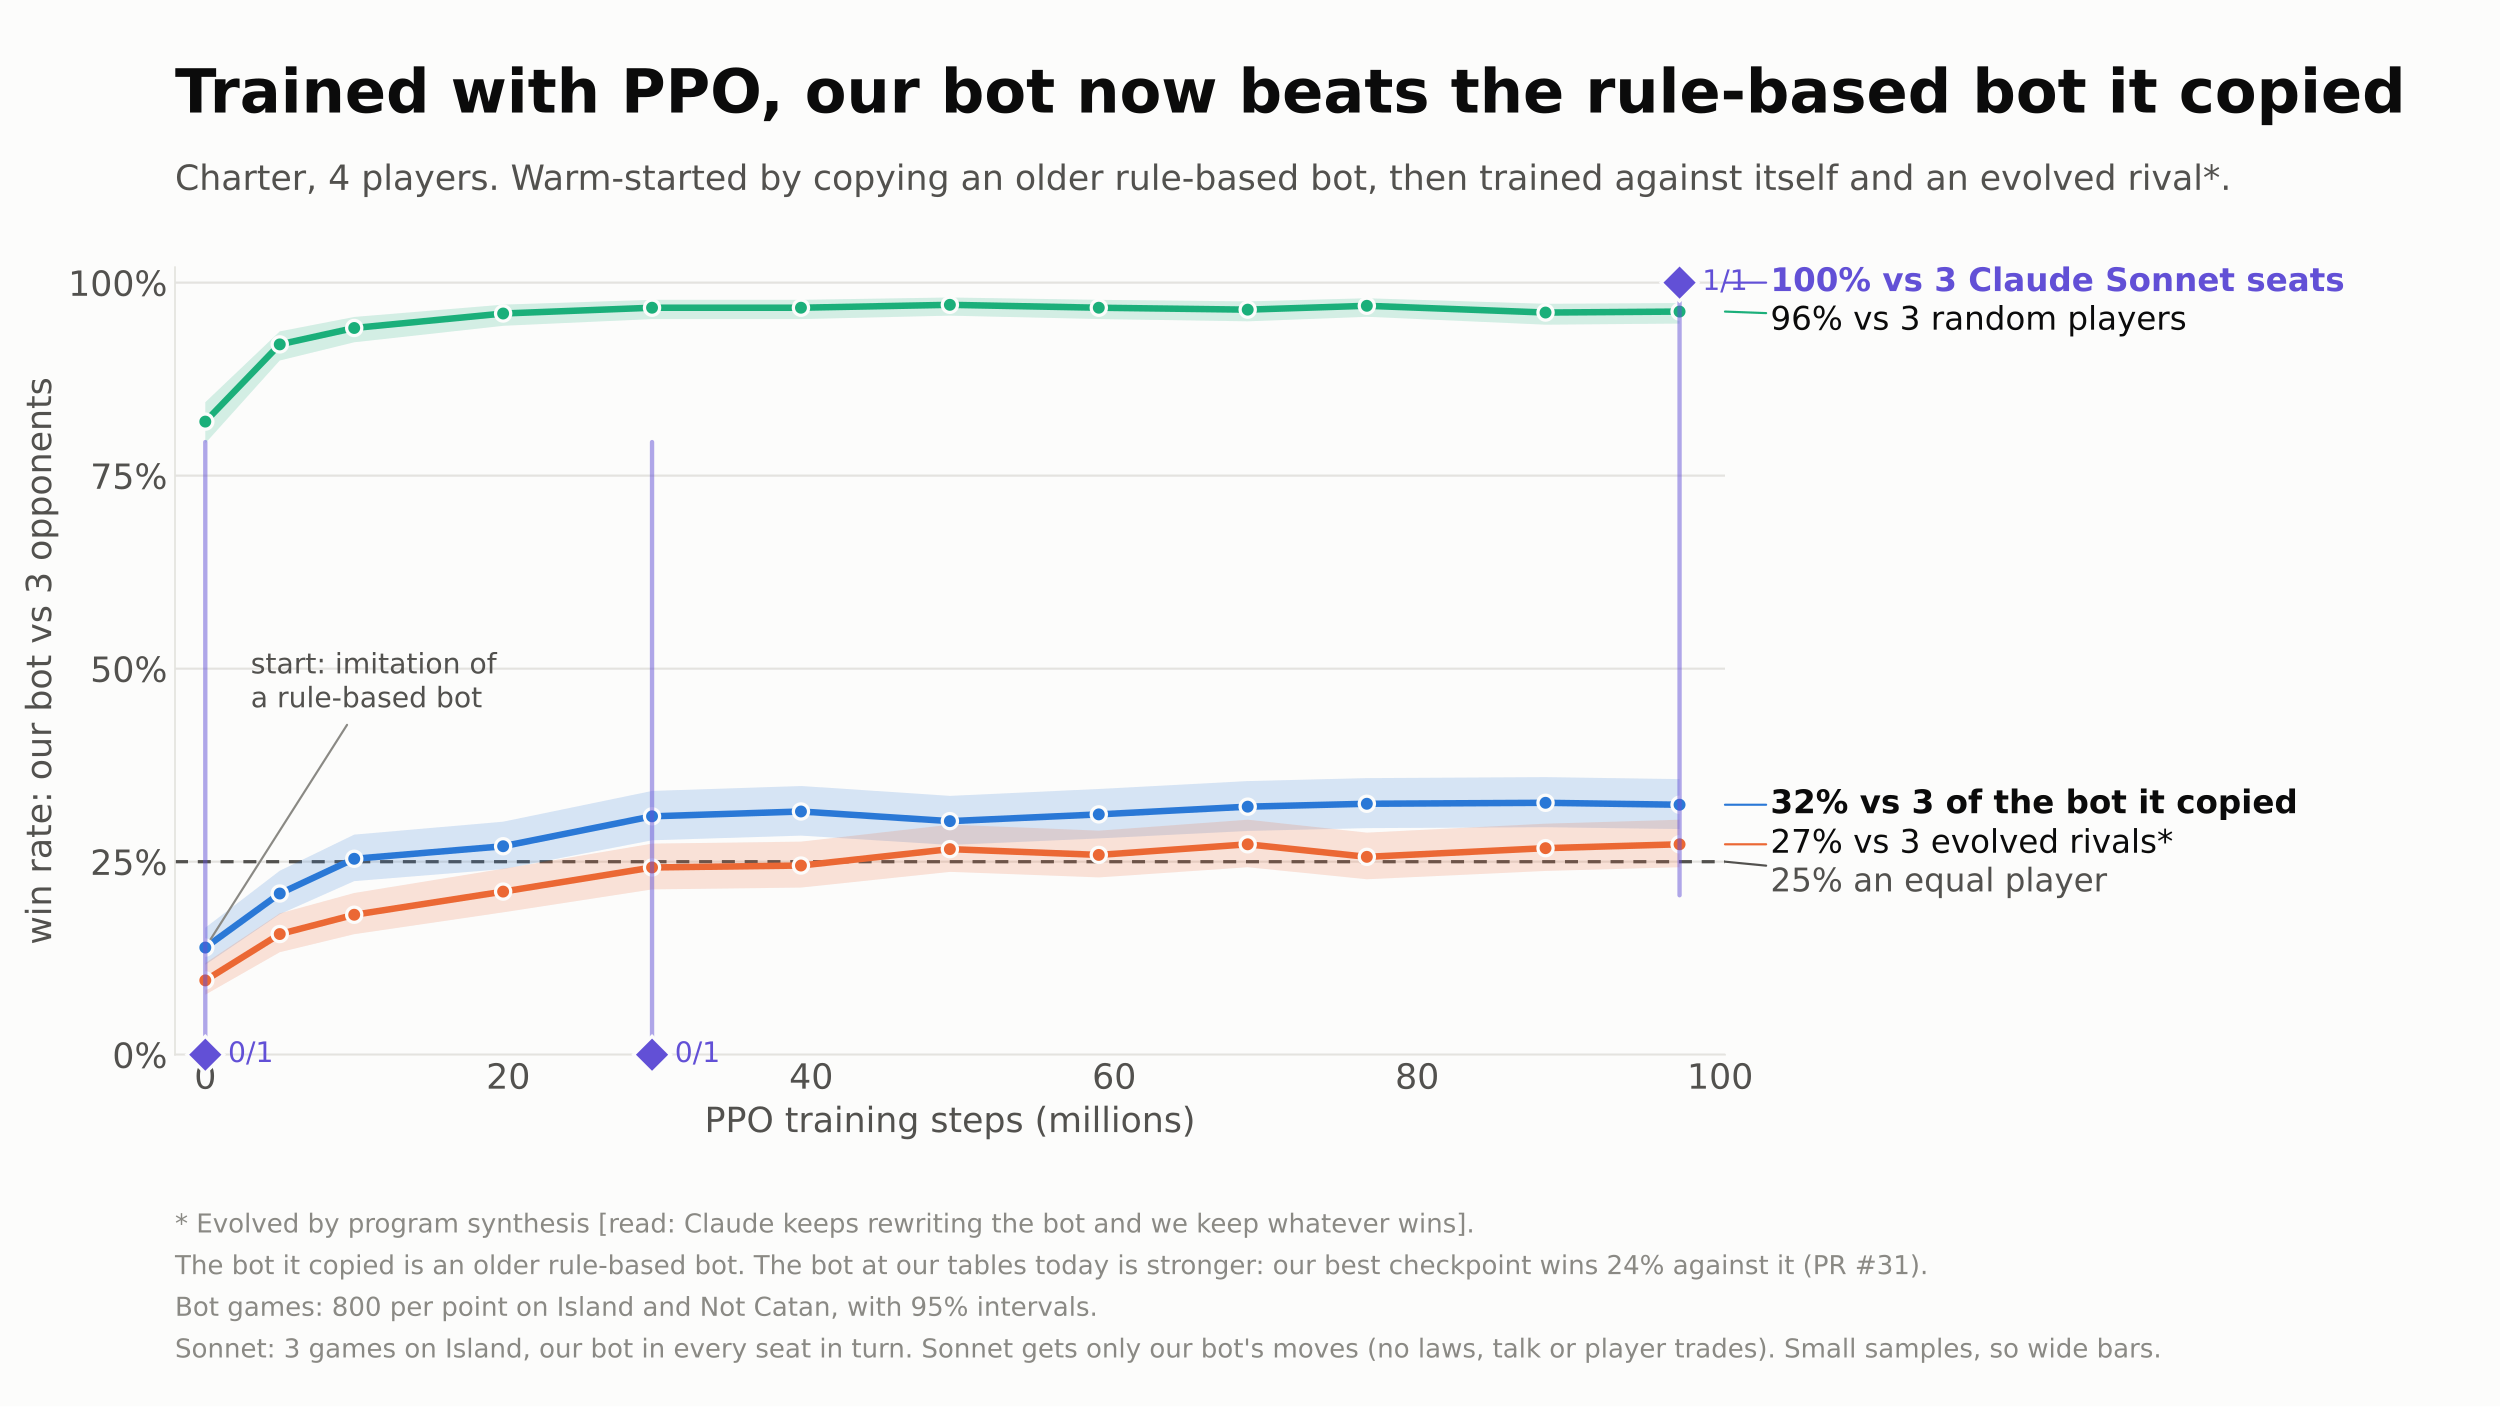
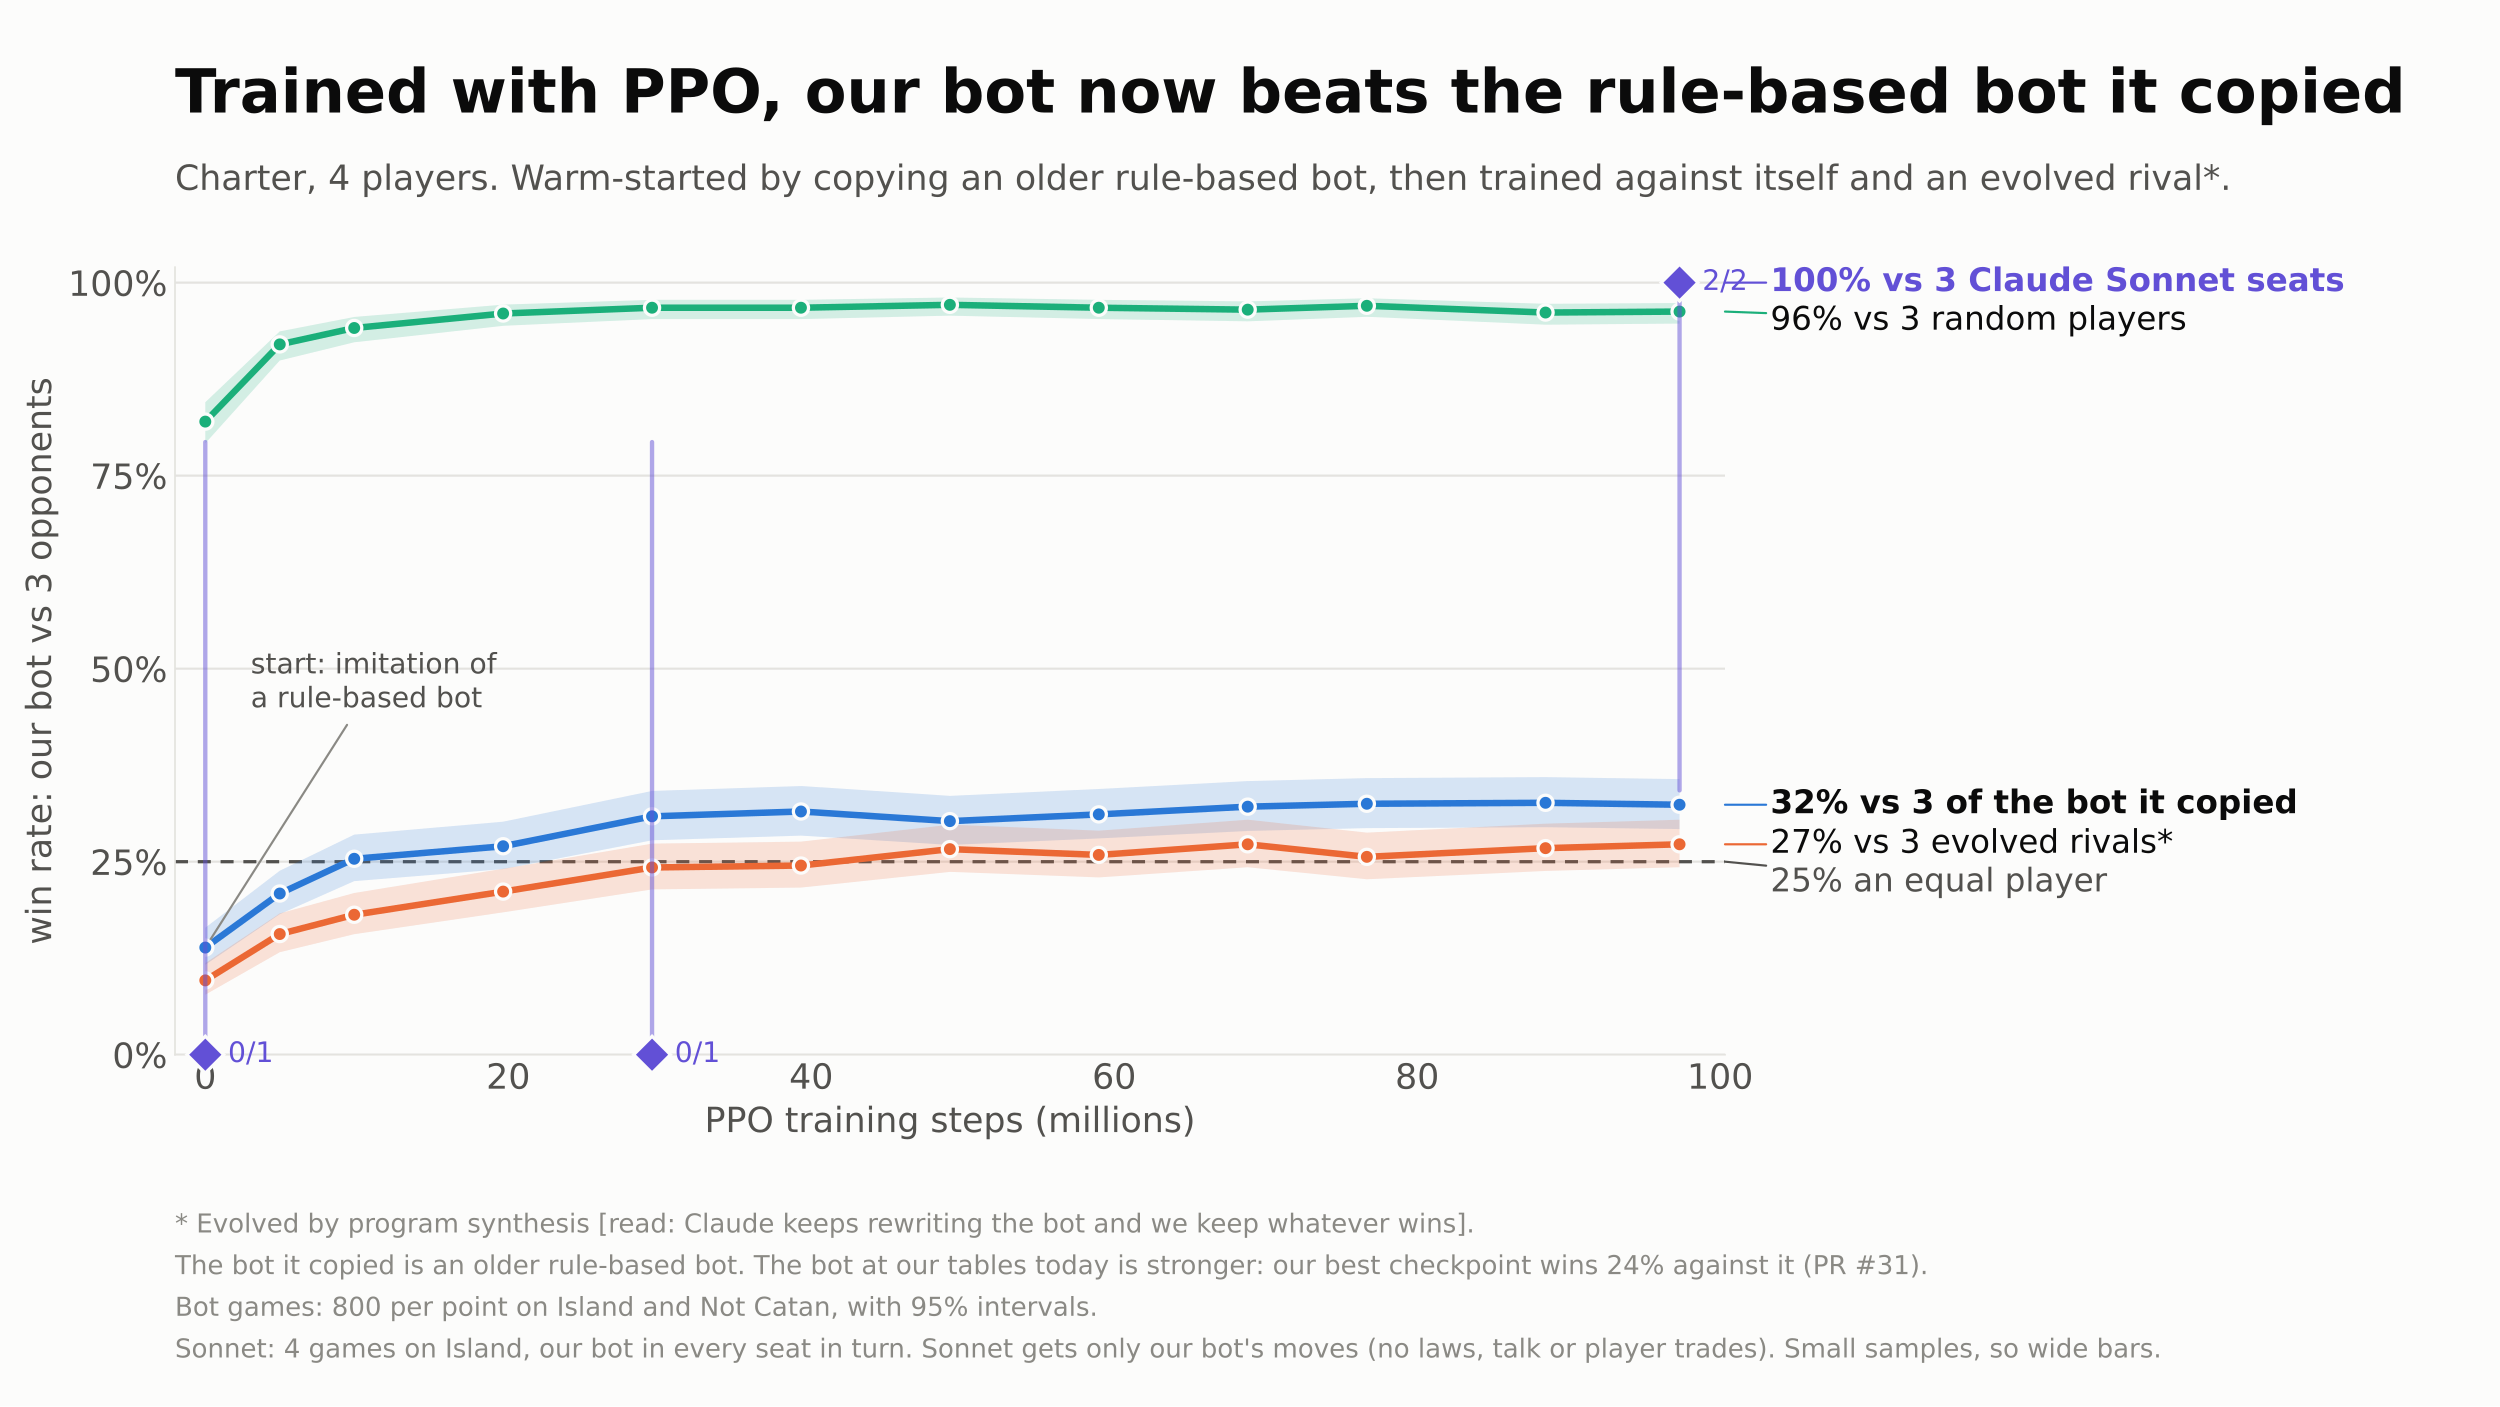
<svg xmlns="http://www.w3.org/2000/svg" xmlns:xlink="http://www.w3.org/1999/xlink" width="1152pt" height="648pt" viewBox="0 0 1152 648" version="1.1">
  <defs>
    <style type="text/css">*{stroke-linejoin: round; stroke-linecap: butt}</style>
  </defs>
  <g id="figure_1">
    <g id="patch_1">
      <path d="M 0 648  L 1152 648  L 1152 0  L 0 0  z " style="fill: #fcfcfb" />
    </g>
    <g id="axes_1">
      <g id="patch_2">
        <path d="M 80.64 486  L 794.88 486  L 794.88 123.12  L 80.64 123.12  z " style="fill: #fcfcfb" />
      </g>
      <g id="matplotlib.axis_1">
        <g id="xtick_1">
          <g id="line2d_1" />
          <g id="text_1">
            <text style="font-size: 16px; font-family: 'DejaVu Sans'; text-anchor: middle; fill: #52514e" x="94.601" y="501.656" transform="rotate(-0 94.60078 501.6562)">0</text>
          </g>
        </g>
        <g id="xtick_2">
          <g id="line2d_2" />
          <g id="text_2">
            <text style="font-size: 16px; font-family: 'DejaVu Sans'; text-anchor: middle; fill: #52514e" x="234.209" y="501.656" transform="rotate(-0 234.2085 501.6562)">20</text>
          </g>
        </g>
        <g id="xtick_3">
          <g id="line2d_3" />
          <g id="text_3">
            <text style="font-size: 16px; font-family: 'DejaVu Sans'; text-anchor: middle; fill: #52514e" x="373.816" y="501.656" transform="rotate(-0 373.8163 501.6562)">40</text>
          </g>
        </g>
        <g id="xtick_4">
          <g id="line2d_4" />
          <g id="text_4">
            <text style="font-size: 16px; font-family: 'DejaVu Sans'; text-anchor: middle; fill: #52514e" x="513.424" y="501.656" transform="rotate(-0 513.4241 501.6562)">60</text>
          </g>
        </g>
        <g id="xtick_5">
          <g id="line2d_5" />
          <g id="text_5">
            <text style="font-size: 16px; font-family: 'DejaVu Sans'; text-anchor: middle; fill: #52514e" x="653.032" y="501.656" transform="rotate(-0 653.0318 501.6562)">80</text>
          </g>
        </g>
        <g id="xtick_6">
          <g id="line2d_6" />
          <g id="text_6">
            <text style="font-size: 16px; font-family: 'DejaVu Sans'; text-anchor: middle; fill: #52514e" x="792.64" y="501.656" transform="rotate(-0 792.6396 501.6562)">100</text>
          </g>
        </g>
        <g id="text_7">
          <text style="font-size: 16px; font-family: 'DejaVu Sans'; text-anchor: middle; fill: #52514e" x="437.76" y="521.658" transform="rotate(-0 437.76 521.6575)">PPO training steps (millions)</text>
        </g>
      </g>
      <g id="matplotlib.axis_2">
        <g id="ytick_1">
          <g id="line2d_7">
-             <path d="M 80.64 486  L 794.88 486  " clip-path="url(#p54dcd95746)" style="fill: none; stroke: #e4e3df; stroke-linecap: square" />
+             <path d="M 80.64 486  L 794.88 486  " clip-path="url(#p012e08ba70)" style="fill: none; stroke: #e4e3df; stroke-linecap: square" />
          </g>
          <g id="line2d_8" />
          <g id="text_8">
            <text style="font-size: 16px; font-family: 'DejaVu Sans'; text-anchor: end; fill: #52514e" x="77.14" y="492.078" transform="rotate(-0 77.14 492.0781)">0%</text>
          </g>
        </g>
        <g id="ytick_2">
          <g id="line2d_9">
-             <path d="M 80.64 397.059  L 794.88 397.059  " clip-path="url(#p54dcd95746)" style="fill: none; stroke: #e4e3df; stroke-linecap: square" />
+             <path d="M 80.64 397.059  L 794.88 397.059  " clip-path="url(#p012e08ba70)" style="fill: none; stroke: #e4e3df; stroke-linecap: square" />
          </g>
          <g id="line2d_10" />
          <g id="text_9">
            <text style="font-size: 16px; font-family: 'DejaVu Sans'; text-anchor: end; fill: #52514e" x="77.14" y="403.137" transform="rotate(-0 77.14 403.1369)">25%</text>
          </g>
        </g>
        <g id="ytick_3">
          <g id="line2d_11">
-             <path d="M 80.64 308.118  L 794.88 308.118  " clip-path="url(#p54dcd95746)" style="fill: none; stroke: #e4e3df; stroke-linecap: square" />
+             <path d="M 80.64 308.118  L 794.88 308.118  " clip-path="url(#p012e08ba70)" style="fill: none; stroke: #e4e3df; stroke-linecap: square" />
          </g>
          <g id="line2d_12" />
          <g id="text_10">
            <text style="font-size: 16px; font-family: 'DejaVu Sans'; text-anchor: end; fill: #52514e" x="77.14" y="314.196" transform="rotate(-0 77.14 314.1958)">50%</text>
          </g>
        </g>
        <g id="ytick_4">
          <g id="line2d_13">
-             <path d="M 80.64 219.176  L 794.88 219.176  " clip-path="url(#p54dcd95746)" style="fill: none; stroke: #e4e3df; stroke-linecap: square" />
+             <path d="M 80.64 219.176  L 794.88 219.176  " clip-path="url(#p012e08ba70)" style="fill: none; stroke: #e4e3df; stroke-linecap: square" />
          </g>
          <g id="line2d_14" />
          <g id="text_11">
            <text style="font-size: 16px; font-family: 'DejaVu Sans'; text-anchor: end; fill: #52514e" x="77.14" y="225.255" transform="rotate(-0 77.14 225.2546)">75%</text>
          </g>
        </g>
        <g id="ytick_5">
          <g id="line2d_15">
-             <path d="M 80.64 130.235  L 794.88 130.235  " clip-path="url(#p54dcd95746)" style="fill: none; stroke: #e4e3df; stroke-linecap: square" />
+             <path d="M 80.64 130.235  L 794.88 130.235  " clip-path="url(#p012e08ba70)" style="fill: none; stroke: #e4e3df; stroke-linecap: square" />
          </g>
          <g id="line2d_16" />
          <g id="text_12">
            <text style="font-size: 16px; font-family: 'DejaVu Sans'; text-anchor: end; fill: #52514e" x="77.14" y="136.313" transform="rotate(-0 77.14 136.3134)">100%</text>
          </g>
        </g>
        <g id="text_13">
          <text style="font-size: 16px; font-family: 'DejaVu Sans'; text-anchor: middle; fill: #52514e" x="23.554" y="304.56" transform="rotate(-90 23.55375 304.56)">win rate: our bot vs 3 opponents</text>
        </g>
      </g>
      <g id="line2d_17">
-         <path d="M 80.64 397.059  L 794.88 397.059  " clip-path="url(#p54dcd95746)" style="fill: none; stroke-dasharray: 6,4.5; stroke-dashoffset: 0; stroke: #52514e; stroke-width: 1.5" />
+         <path d="M 80.64 397.059  L 794.88 397.059  " clip-path="url(#p012e08ba70)" style="fill: none; stroke-dasharray: 6,4.5; stroke-dashoffset: 0; stroke: #52514e; stroke-width: 1.5" />
      </g>
      <g id="FillBetweenPolyCollection_1">
        <defs>
-           <path id="mafb15b9dc7" d="M 94.601 -462.647  L 94.601 -443.719  L 128.911 -481.879  L 163.221 -490.281  L 231.841 -497.87  L 300.461 -500.975  L 369.081 -500.975  L 437.701 -502.548  L 506.321 -500.975  L 574.941 -499.934  L 629.837 -502.022  L 712.181 -498.384  L 773.939 -498.899  L 773.939 -508.375  L 773.939 -508.375  L 712.181 -508.006  L 629.837 -510.564  L 574.941 -509.111  L 506.321 -509.84  L 437.701 -510.922  L 369.081 -509.84  L 300.461 -509.84  L 231.841 -507.635  L 163.221 -501.945  L 128.911 -495.3  L 94.601 -462.647  z " />
-         </defs>
-         <g clip-path="url(#p54dcd95746)">
-           <use xlink:href="#mafb15b9dc7" x="0" y="648" style="fill: #1baf7a; fill-opacity: 0.18" />
+           <path id="m305e4ece33" d="M 94.601 -462.647  L 94.601 -443.719  L 128.911 -481.879  L 163.221 -490.281  L 231.841 -497.87  L 300.461 -500.975  L 369.081 -500.975  L 437.701 -502.548  L 506.321 -500.975  L 574.941 -499.934  L 629.837 -502.022  L 712.181 -498.384  L 773.939 -498.899  L 773.939 -508.375  L 773.939 -508.375  L 712.181 -508.006  L 629.837 -510.564  L 574.941 -509.111  L 506.321 -509.84  L 437.701 -510.922  L 369.081 -509.84  L 300.461 -509.84  L 231.841 -507.635  L 163.221 -501.945  L 128.911 -495.3  L 94.601 -462.647  z " />
+         </defs>
+         <g clip-path="url(#p012e08ba70)">
+           <use xlink:href="#m305e4ece33" x="0" y="648" style="fill: #1baf7a; fill-opacity: 0.18" />
        </g>
      </g>
      <g id="FillBetweenPolyCollection_2">
        <defs>
-           <path id="m3158bb1f7a" d="M 94.601 -220.501  L 94.601 -203.453  L 128.911 -226.753  L 163.221 -241.983  L 231.841 -247.522  L 300.461 -260.801  L 369.081 -262.952  L 437.701 -258.652  L 506.321 -261.661  L 574.941 -265.105  L 629.837 -266.398  L 712.181 -266.829  L 773.939 -265.967  L 773.939 -288.99  L 773.939 -288.99  L 712.181 -289.898  L 629.837 -289.444  L 574.941 -288.082  L 506.321 -284.444  L 437.701 -281.257  L 369.081 -285.809  L 300.461 -283.534  L 231.841 -269.373  L 163.221 -263.405  L 128.911 -246.769  L 94.601 -220.501  z " />
-         </defs>
-         <g clip-path="url(#p54dcd95746)">
-           <use xlink:href="#m3158bb1f7a" x="0" y="648" style="fill: #2a78d6; fill-opacity: 0.18" />
+           <path id="m498324ee5e" d="M 94.601 -220.501  L 94.601 -203.453  L 128.911 -226.753  L 163.221 -241.983  L 231.841 -247.522  L 300.461 -260.801  L 369.081 -262.952  L 437.701 -258.652  L 506.321 -261.661  L 574.941 -265.105  L 629.837 -266.398  L 712.181 -266.829  L 773.939 -265.967  L 773.939 -288.99  L 773.939 -288.99  L 712.181 -289.898  L 629.837 -289.444  L 574.941 -288.082  L 506.321 -284.444  L 437.701 -281.257  L 369.081 -285.809  L 300.461 -283.534  L 231.841 -269.373  L 163.221 -263.405  L 128.911 -246.769  L 94.601 -220.501  z " />
+         </defs>
+         <g clip-path="url(#p012e08ba70)">
+           <use xlink:href="#m498324ee5e" x="0" y="648" style="fill: #2a78d6; fill-opacity: 0.18" />
        </g>
      </g>
      <g id="FillBetweenPolyCollection_3">
        <defs>
-           <path id="m9f4776fe02" d="M 94.601 -204.215  L 94.601 -189.643  L 128.911 -209.224  L 163.221 -217.534  L 231.841 -227.595  L 300.461 -238.161  L 369.081 -239.009  L 437.701 -246.242  L 506.321 -243.685  L 574.941 -248.375  L 629.837 -242.834  L 712.181 -246.668  L 773.939 -248.375  L 773.939 -270.29  L 773.939 -270.29  L 712.181 -268.456  L 629.837 -264.324  L 574.941 -270.29  L 506.321 -265.243  L 437.701 -267.998  L 369.081 -260.182  L 300.461 -259.261  L 231.841 -247.697  L 163.221 -236.514  L 128.911 -227.122  L 94.601 -204.215  z " />
-         </defs>
-         <g clip-path="url(#p54dcd95746)">
-           <use xlink:href="#m9f4776fe02" x="0" y="648" style="fill: #eb6834; fill-opacity: 0.18" />
+           <path id="maa9ac29dc1" d="M 94.601 -204.215  L 94.601 -189.643  L 128.911 -209.224  L 163.221 -217.534  L 231.841 -227.595  L 300.461 -238.161  L 369.081 -239.009  L 437.701 -246.242  L 506.321 -243.685  L 574.941 -248.375  L 629.837 -242.834  L 712.181 -246.668  L 773.939 -248.375  L 773.939 -270.29  L 773.939 -270.29  L 712.181 -268.456  L 629.837 -264.324  L 574.941 -270.29  L 506.321 -265.243  L 437.701 -267.998  L 369.081 -260.182  L 300.461 -259.261  L 231.841 -247.697  L 163.221 -236.514  L 128.911 -227.122  L 94.601 -204.215  z " />
+         </defs>
+         <g clip-path="url(#p012e08ba70)">
+           <use xlink:href="#maa9ac29dc1" x="0" y="648" style="fill: #eb6834; fill-opacity: 0.18" />
        </g>
      </g>
      <g id="patch_3">
        <path d="M 80.64 486  L 80.64 123.12  " style="fill: none; stroke: #e4e3df; stroke-width: 0.8; stroke-linejoin: miter; stroke-linecap: square" />
      </g>
      <g id="patch_4">
        <path d="M 80.64 486  L 794.88 486  " style="fill: none; stroke: #e4e3df; stroke-width: 0.8; stroke-linejoin: miter; stroke-linecap: square" />
      </g>
      <g id="line2d_18">
-         <path d="M 94.601 194.273  L 128.911 158.696  L 163.221 151.136  L 231.841 144.466  L 300.461 141.798  L 369.081 141.798  L 437.701 140.464  L 506.321 141.798  L 574.941 142.687  L 629.837 140.908  L 712.181 144.021  L 773.939 143.576  " clip-path="url(#p54dcd95746)" style="fill: none; stroke: #1baf7a; stroke-width: 3; stroke-linecap: round" />
+         <path d="M 94.601 194.273  L 128.911 158.696  L 163.221 151.136  L 231.841 144.466  L 300.461 141.798  L 369.081 141.798  L 437.701 140.464  L 506.321 141.798  L 574.941 142.687  L 629.837 140.908  L 712.181 144.021  L 773.939 143.576  " clip-path="url(#p012e08ba70)" style="fill: none; stroke: #1baf7a; stroke-width: 3; stroke-linecap: round" />
      </g>
      <g id="line2d_19">
-         <path d="M 94.601 436.638  L 128.911 411.734  L 163.221 395.725  L 231.841 389.944  L 300.461 376.158  L 369.081 373.934  L 437.701 378.381  L 506.321 375.268  L 574.941 371.711  L 629.837 370.376  L 712.181 369.932  L 773.939 370.821  " clip-path="url(#p54dcd95746)" style="fill: none; stroke: #2a78d6; stroke-width: 3; stroke-linecap: round" />
+         <path d="M 94.601 436.638  L 128.911 411.734  L 163.221 395.725  L 231.841 389.944  L 300.461 376.158  L 369.081 373.934  L 437.701 378.381  L 506.321 375.268  L 574.941 371.711  L 629.837 370.376  L 712.181 369.932  L 773.939 370.821  " clip-path="url(#p012e08ba70)" style="fill: none; stroke: #2a78d6; stroke-width: 3; stroke-linecap: round" />
      </g>
      <g id="line2d_20">
-         <path d="M 94.601 451.758  L 128.911 430.412  L 163.221 421.518  L 231.841 410.845  L 300.461 399.727  L 369.081 398.838  L 437.701 391.278  L 506.321 393.946  L 574.941 389.054  L 629.837 394.835  L 712.181 390.833  L 773.939 389.054  " clip-path="url(#p54dcd95746)" style="fill: none; stroke: #eb6834; stroke-width: 3; stroke-linecap: round" />
+         <path d="M 94.601 451.758  L 128.911 430.412  L 163.221 421.518  L 231.841 410.845  L 300.461 399.727  L 369.081 398.838  L 437.701 391.278  L 506.321 393.946  L 574.941 389.054  L 629.837 394.835  L 712.181 390.833  L 773.939 389.054  " clip-path="url(#p012e08ba70)" style="fill: none; stroke: #eb6834; stroke-width: 3; stroke-linecap: round" />
      </g>
      <g id="patch_5">
        <path d="M 813.823 130.235  Q 804.352 130.235 794.88 130.235  " style="fill: none; stroke: #6250d6; stroke-linecap: round" />
      </g>
      <g id="text_14">
        <text style="font-weight: 700; font-size: 15px; font-family: 'DejaVu Sans'; text-anchor: start; fill: #6250d6" x="815.821" y="134.132" transform="rotate(-0 815.8212 134.1324)">100%  vs 3 Claude Sonnet seats</text>
      </g>
      <g id="patch_6">
        <path d="M 813.825 144.283  Q 804.352 143.93 794.88 143.576  " style="fill: none; stroke: #1baf7a; stroke-linecap: round" />
      </g>
      <g id="text_15">
        <text style="font-size: 15px; font-family: 'DejaVu Sans'; text-anchor: start; fill: #0b0b0b" x="815.821" y="151.921" transform="rotate(-0 815.8212 151.9206)">96%  vs 3 random players</text>
      </g>
      <g id="patch_7">
        <path d="M 813.819 370.821  Q 804.35 370.821 794.88 370.821  " style="fill: none; stroke: #2a78d6; stroke-linecap: round" />
      </g>
      <g id="text_16">
        <text style="font-weight: 700; font-size: 15px; font-family: 'DejaVu Sans'; text-anchor: start; fill: #0b0b0b" x="815.821" y="374.718" transform="rotate(-0 815.8212 374.7182)">32%  vs 3 of the bot it copied</text>
      </g>
      <g id="patch_8">
        <path d="M 813.823 389.054  Q 804.351 389.054 794.88 389.054  " style="fill: none; stroke: #eb6834; stroke-linecap: round" />
      </g>
      <g id="text_17">
        <text style="font-size: 15px; font-family: 'DejaVu Sans'; text-anchor: start; fill: #0b0b0b" x="815.821" y="392.951" transform="rotate(-0 815.8212 392.9512)">27%  vs 3 evolved rivals*</text>
      </g>
      <g id="patch_9">
        <path d="M 813.823 398.896  Q 804.352 397.977 794.88 397.059  " style="fill: none; stroke: #52514e; stroke-linecap: round" />
      </g>
      <g id="text_18">
        <text style="font-size: 15px; font-family: 'DejaVu Sans'; text-anchor: start; fill: #52514e" x="815.821" y="410.739" transform="rotate(-0 815.8212 410.7394)">25%  an equal player</text>
      </g>
      <g id="patch_10">
        <path d="M 159.913 334.018  Q 127.794 384.484 95.675 434.95  " style="fill: none; stroke: #8a8984; stroke-linecap: round" />
      </g>
      <g id="text_19">
        <text style="font-size: 13px; font-family: 'DejaVu Sans'; fill: #52514e" transform="translate(115.5419 310.3023)">start: imitation of</text>
        <text style="font-size: 13px; font-family: 'DejaVu Sans'; fill: #52514e" transform="translate(115.5419 325.9059)">a rule-based bot</text>
      </g>
      <g id="line2d_21">
        <defs>
-           <path id="m5dc369bcad" d="M 0 3.5  C 0.928 3.5 1.819 3.131 2.475 2.475  C 3.131 1.819 3.5 0.928 3.5 0  C 3.5 -0.928 3.131 -1.819 2.475 -2.475  C 1.819 -3.131 0.928 -3.5 0 -3.5  C -0.928 -3.5 -1.819 -3.131 -2.475 -2.475  C -3.131 -1.819 -3.5 -0.928 -3.5 0  C -3.5 0.928 -3.131 1.819 -2.475 2.475  C -1.819 3.131 -0.928 3.5 0 3.5  z " style="stroke: #fcfcfb; stroke-width: 1.5" />
-         </defs>
-         <g clip-path="url(#p54dcd95746)">
-           <use xlink:href="#m5dc369bcad" x="94.601" y="194.273" style="fill: #1baf7a; stroke: #fcfcfb; stroke-width: 1.5" />
-           <use xlink:href="#m5dc369bcad" x="128.911" y="158.696" style="fill: #1baf7a; stroke: #fcfcfb; stroke-width: 1.5" />
-           <use xlink:href="#m5dc369bcad" x="163.221" y="151.136" style="fill: #1baf7a; stroke: #fcfcfb; stroke-width: 1.5" />
-           <use xlink:href="#m5dc369bcad" x="231.841" y="144.466" style="fill: #1baf7a; stroke: #fcfcfb; stroke-width: 1.5" />
-           <use xlink:href="#m5dc369bcad" x="300.461" y="141.798" style="fill: #1baf7a; stroke: #fcfcfb; stroke-width: 1.5" />
-           <use xlink:href="#m5dc369bcad" x="369.081" y="141.798" style="fill: #1baf7a; stroke: #fcfcfb; stroke-width: 1.5" />
-           <use xlink:href="#m5dc369bcad" x="437.701" y="140.464" style="fill: #1baf7a; stroke: #fcfcfb; stroke-width: 1.5" />
-           <use xlink:href="#m5dc369bcad" x="506.321" y="141.798" style="fill: #1baf7a; stroke: #fcfcfb; stroke-width: 1.5" />
-           <use xlink:href="#m5dc369bcad" x="574.941" y="142.687" style="fill: #1baf7a; stroke: #fcfcfb; stroke-width: 1.5" />
-           <use xlink:href="#m5dc369bcad" x="629.837" y="140.908" style="fill: #1baf7a; stroke: #fcfcfb; stroke-width: 1.5" />
-           <use xlink:href="#m5dc369bcad" x="712.181" y="144.021" style="fill: #1baf7a; stroke: #fcfcfb; stroke-width: 1.5" />
-           <use xlink:href="#m5dc369bcad" x="773.939" y="143.576" style="fill: #1baf7a; stroke: #fcfcfb; stroke-width: 1.5" />
+           <path id="m78c6a1f4fd" d="M 0 3.5  C 0.928 3.5 1.819 3.131 2.475 2.475  C 3.131 1.819 3.5 0.928 3.5 0  C 3.5 -0.928 3.131 -1.819 2.475 -2.475  C 1.819 -3.131 0.928 -3.5 0 -3.5  C -0.928 -3.5 -1.819 -3.131 -2.475 -2.475  C -3.131 -1.819 -3.5 -0.928 -3.5 0  C -3.5 0.928 -3.131 1.819 -2.475 2.475  C -1.819 3.131 -0.928 3.5 0 3.5  z " style="stroke: #fcfcfb; stroke-width: 1.5" />
+         </defs>
+         <g clip-path="url(#p012e08ba70)">
+           <use xlink:href="#m78c6a1f4fd" x="94.601" y="194.273" style="fill: #1baf7a; stroke: #fcfcfb; stroke-width: 1.5" />
+           <use xlink:href="#m78c6a1f4fd" x="128.911" y="158.696" style="fill: #1baf7a; stroke: #fcfcfb; stroke-width: 1.5" />
+           <use xlink:href="#m78c6a1f4fd" x="163.221" y="151.136" style="fill: #1baf7a; stroke: #fcfcfb; stroke-width: 1.5" />
+           <use xlink:href="#m78c6a1f4fd" x="231.841" y="144.466" style="fill: #1baf7a; stroke: #fcfcfb; stroke-width: 1.5" />
+           <use xlink:href="#m78c6a1f4fd" x="300.461" y="141.798" style="fill: #1baf7a; stroke: #fcfcfb; stroke-width: 1.5" />
+           <use xlink:href="#m78c6a1f4fd" x="369.081" y="141.798" style="fill: #1baf7a; stroke: #fcfcfb; stroke-width: 1.5" />
+           <use xlink:href="#m78c6a1f4fd" x="437.701" y="140.464" style="fill: #1baf7a; stroke: #fcfcfb; stroke-width: 1.5" />
+           <use xlink:href="#m78c6a1f4fd" x="506.321" y="141.798" style="fill: #1baf7a; stroke: #fcfcfb; stroke-width: 1.5" />
+           <use xlink:href="#m78c6a1f4fd" x="574.941" y="142.687" style="fill: #1baf7a; stroke: #fcfcfb; stroke-width: 1.5" />
+           <use xlink:href="#m78c6a1f4fd" x="629.837" y="140.908" style="fill: #1baf7a; stroke: #fcfcfb; stroke-width: 1.5" />
+           <use xlink:href="#m78c6a1f4fd" x="712.181" y="144.021" style="fill: #1baf7a; stroke: #fcfcfb; stroke-width: 1.5" />
+           <use xlink:href="#m78c6a1f4fd" x="773.939" y="143.576" style="fill: #1baf7a; stroke: #fcfcfb; stroke-width: 1.5" />
        </g>
      </g>
      <g id="line2d_22">
        <defs>
-           <path id="m922dd43bc8" d="M 0 3.5  C 0.928 3.5 1.819 3.131 2.475 2.475  C 3.131 1.819 3.5 0.928 3.5 0  C 3.5 -0.928 3.131 -1.819 2.475 -2.475  C 1.819 -3.131 0.928 -3.5 0 -3.5  C -0.928 -3.5 -1.819 -3.131 -2.475 -2.475  C -3.131 -1.819 -3.5 -0.928 -3.5 0  C -3.5 0.928 -3.131 1.819 -2.475 2.475  C -1.819 3.131 -0.928 3.5 0 3.5  z " style="stroke: #fcfcfb; stroke-width: 1.5" />
-         </defs>
-         <g clip-path="url(#p54dcd95746)">
-           <use xlink:href="#m922dd43bc8" x="94.601" y="436.638" style="fill: #2a78d6; stroke: #fcfcfb; stroke-width: 1.5" />
-           <use xlink:href="#m922dd43bc8" x="128.911" y="411.734" style="fill: #2a78d6; stroke: #fcfcfb; stroke-width: 1.5" />
-           <use xlink:href="#m922dd43bc8" x="163.221" y="395.725" style="fill: #2a78d6; stroke: #fcfcfb; stroke-width: 1.5" />
-           <use xlink:href="#m922dd43bc8" x="231.841" y="389.944" style="fill: #2a78d6; stroke: #fcfcfb; stroke-width: 1.5" />
-           <use xlink:href="#m922dd43bc8" x="300.461" y="376.158" style="fill: #2a78d6; stroke: #fcfcfb; stroke-width: 1.5" />
-           <use xlink:href="#m922dd43bc8" x="369.081" y="373.934" style="fill: #2a78d6; stroke: #fcfcfb; stroke-width: 1.5" />
-           <use xlink:href="#m922dd43bc8" x="437.701" y="378.381" style="fill: #2a78d6; stroke: #fcfcfb; stroke-width: 1.5" />
-           <use xlink:href="#m922dd43bc8" x="506.321" y="375.268" style="fill: #2a78d6; stroke: #fcfcfb; stroke-width: 1.5" />
-           <use xlink:href="#m922dd43bc8" x="574.941" y="371.711" style="fill: #2a78d6; stroke: #fcfcfb; stroke-width: 1.5" />
-           <use xlink:href="#m922dd43bc8" x="629.837" y="370.376" style="fill: #2a78d6; stroke: #fcfcfb; stroke-width: 1.5" />
-           <use xlink:href="#m922dd43bc8" x="712.181" y="369.932" style="fill: #2a78d6; stroke: #fcfcfb; stroke-width: 1.5" />
-           <use xlink:href="#m922dd43bc8" x="773.939" y="370.821" style="fill: #2a78d6; stroke: #fcfcfb; stroke-width: 1.5" />
+           <path id="m4ffd1fad16" d="M 0 3.5  C 0.928 3.5 1.819 3.131 2.475 2.475  C 3.131 1.819 3.5 0.928 3.5 0  C 3.5 -0.928 3.131 -1.819 2.475 -2.475  C 1.819 -3.131 0.928 -3.5 0 -3.5  C -0.928 -3.5 -1.819 -3.131 -2.475 -2.475  C -3.131 -1.819 -3.5 -0.928 -3.5 0  C -3.5 0.928 -3.131 1.819 -2.475 2.475  C -1.819 3.131 -0.928 3.5 0 3.5  z " style="stroke: #fcfcfb; stroke-width: 1.5" />
+         </defs>
+         <g clip-path="url(#p012e08ba70)">
+           <use xlink:href="#m4ffd1fad16" x="94.601" y="436.638" style="fill: #2a78d6; stroke: #fcfcfb; stroke-width: 1.5" />
+           <use xlink:href="#m4ffd1fad16" x="128.911" y="411.734" style="fill: #2a78d6; stroke: #fcfcfb; stroke-width: 1.5" />
+           <use xlink:href="#m4ffd1fad16" x="163.221" y="395.725" style="fill: #2a78d6; stroke: #fcfcfb; stroke-width: 1.5" />
+           <use xlink:href="#m4ffd1fad16" x="231.841" y="389.944" style="fill: #2a78d6; stroke: #fcfcfb; stroke-width: 1.5" />
+           <use xlink:href="#m4ffd1fad16" x="300.461" y="376.158" style="fill: #2a78d6; stroke: #fcfcfb; stroke-width: 1.5" />
+           <use xlink:href="#m4ffd1fad16" x="369.081" y="373.934" style="fill: #2a78d6; stroke: #fcfcfb; stroke-width: 1.5" />
+           <use xlink:href="#m4ffd1fad16" x="437.701" y="378.381" style="fill: #2a78d6; stroke: #fcfcfb; stroke-width: 1.5" />
+           <use xlink:href="#m4ffd1fad16" x="506.321" y="375.268" style="fill: #2a78d6; stroke: #fcfcfb; stroke-width: 1.5" />
+           <use xlink:href="#m4ffd1fad16" x="574.941" y="371.711" style="fill: #2a78d6; stroke: #fcfcfb; stroke-width: 1.5" />
+           <use xlink:href="#m4ffd1fad16" x="629.837" y="370.376" style="fill: #2a78d6; stroke: #fcfcfb; stroke-width: 1.5" />
+           <use xlink:href="#m4ffd1fad16" x="712.181" y="369.932" style="fill: #2a78d6; stroke: #fcfcfb; stroke-width: 1.5" />
+           <use xlink:href="#m4ffd1fad16" x="773.939" y="370.821" style="fill: #2a78d6; stroke: #fcfcfb; stroke-width: 1.5" />
        </g>
      </g>
      <g id="line2d_23">
        <defs>
-           <path id="m86cedce52d" d="M 0 3.5  C 0.928 3.5 1.819 3.131 2.475 2.475  C 3.131 1.819 3.5 0.928 3.5 0  C 3.5 -0.928 3.131 -1.819 2.475 -2.475  C 1.819 -3.131 0.928 -3.5 0 -3.5  C -0.928 -3.5 -1.819 -3.131 -2.475 -2.475  C -3.131 -1.819 -3.5 -0.928 -3.5 0  C -3.5 0.928 -3.131 1.819 -2.475 2.475  C -1.819 3.131 -0.928 3.5 0 3.5  z " style="stroke: #fcfcfb; stroke-width: 1.5" />
-         </defs>
-         <g clip-path="url(#p54dcd95746)">
-           <use xlink:href="#m86cedce52d" x="94.601" y="451.758" style="fill: #eb6834; stroke: #fcfcfb; stroke-width: 1.5" />
-           <use xlink:href="#m86cedce52d" x="128.911" y="430.412" style="fill: #eb6834; stroke: #fcfcfb; stroke-width: 1.5" />
-           <use xlink:href="#m86cedce52d" x="163.221" y="421.518" style="fill: #eb6834; stroke: #fcfcfb; stroke-width: 1.5" />
-           <use xlink:href="#m86cedce52d" x="231.841" y="410.845" style="fill: #eb6834; stroke: #fcfcfb; stroke-width: 1.5" />
-           <use xlink:href="#m86cedce52d" x="300.461" y="399.727" style="fill: #eb6834; stroke: #fcfcfb; stroke-width: 1.5" />
-           <use xlink:href="#m86cedce52d" x="369.081" y="398.838" style="fill: #eb6834; stroke: #fcfcfb; stroke-width: 1.5" />
-           <use xlink:href="#m86cedce52d" x="437.701" y="391.278" style="fill: #eb6834; stroke: #fcfcfb; stroke-width: 1.5" />
-           <use xlink:href="#m86cedce52d" x="506.321" y="393.946" style="fill: #eb6834; stroke: #fcfcfb; stroke-width: 1.5" />
-           <use xlink:href="#m86cedce52d" x="574.941" y="389.054" style="fill: #eb6834; stroke: #fcfcfb; stroke-width: 1.5" />
-           <use xlink:href="#m86cedce52d" x="629.837" y="394.835" style="fill: #eb6834; stroke: #fcfcfb; stroke-width: 1.5" />
-           <use xlink:href="#m86cedce52d" x="712.181" y="390.833" style="fill: #eb6834; stroke: #fcfcfb; stroke-width: 1.5" />
-           <use xlink:href="#m86cedce52d" x="773.939" y="389.054" style="fill: #eb6834; stroke: #fcfcfb; stroke-width: 1.5" />
+           <path id="mbb6c38f27f" d="M 0 3.5  C 0.928 3.5 1.819 3.131 2.475 2.475  C 3.131 1.819 3.5 0.928 3.5 0  C 3.5 -0.928 3.131 -1.819 2.475 -2.475  C 1.819 -3.131 0.928 -3.5 0 -3.5  C -0.928 -3.5 -1.819 -3.131 -2.475 -2.475  C -3.131 -1.819 -3.5 -0.928 -3.5 0  C -3.5 0.928 -3.131 1.819 -2.475 2.475  C -1.819 3.131 -0.928 3.5 0 3.5  z " style="stroke: #fcfcfb; stroke-width: 1.5" />
+         </defs>
+         <g clip-path="url(#p012e08ba70)">
+           <use xlink:href="#mbb6c38f27f" x="94.601" y="451.758" style="fill: #eb6834; stroke: #fcfcfb; stroke-width: 1.5" />
+           <use xlink:href="#mbb6c38f27f" x="128.911" y="430.412" style="fill: #eb6834; stroke: #fcfcfb; stroke-width: 1.5" />
+           <use xlink:href="#mbb6c38f27f" x="163.221" y="421.518" style="fill: #eb6834; stroke: #fcfcfb; stroke-width: 1.5" />
+           <use xlink:href="#mbb6c38f27f" x="231.841" y="410.845" style="fill: #eb6834; stroke: #fcfcfb; stroke-width: 1.5" />
+           <use xlink:href="#mbb6c38f27f" x="300.461" y="399.727" style="fill: #eb6834; stroke: #fcfcfb; stroke-width: 1.5" />
+           <use xlink:href="#mbb6c38f27f" x="369.081" y="398.838" style="fill: #eb6834; stroke: #fcfcfb; stroke-width: 1.5" />
+           <use xlink:href="#mbb6c38f27f" x="437.701" y="391.278" style="fill: #eb6834; stroke: #fcfcfb; stroke-width: 1.5" />
+           <use xlink:href="#mbb6c38f27f" x="506.321" y="393.946" style="fill: #eb6834; stroke: #fcfcfb; stroke-width: 1.5" />
+           <use xlink:href="#mbb6c38f27f" x="574.941" y="389.054" style="fill: #eb6834; stroke: #fcfcfb; stroke-width: 1.5" />
+           <use xlink:href="#mbb6c38f27f" x="629.837" y="394.835" style="fill: #eb6834; stroke: #fcfcfb; stroke-width: 1.5" />
+           <use xlink:href="#mbb6c38f27f" x="712.181" y="390.833" style="fill: #eb6834; stroke: #fcfcfb; stroke-width: 1.5" />
+           <use xlink:href="#mbb6c38f27f" x="773.939" y="389.054" style="fill: #eb6834; stroke: #fcfcfb; stroke-width: 1.5" />
        </g>
      </g>
      <g id="line2d_24">
-         <path d="M 94.601 486  L 94.601 203.716  " clip-path="url(#p54dcd95746)" style="fill: none; stroke: #6250d6; stroke-opacity: 0.5; stroke-width: 2; stroke-linecap: round" />
+         <path d="M 94.601 486  L 94.601 203.716  " clip-path="url(#p012e08ba70)" style="fill: none; stroke: #6250d6; stroke-opacity: 0.5; stroke-width: 2; stroke-linecap: round" />
      </g>
      <g id="line2d_25">
-         <path d="M 300.461 486  L 300.461 203.716  " clip-path="url(#p54dcd95746)" style="fill: none; stroke: #6250d6; stroke-opacity: 0.5; stroke-width: 2; stroke-linecap: round" />
+         <path d="M 300.461 486  L 300.461 203.716  " clip-path="url(#p012e08ba70)" style="fill: none; stroke: #6250d6; stroke-opacity: 0.5; stroke-width: 2; stroke-linecap: round" />
      </g>
      <g id="line2d_26">
-         <path d="M 773.939 412.519  L 773.939 130.235  " clip-path="url(#p54dcd95746)" style="fill: none; stroke: #6250d6; stroke-opacity: 0.5; stroke-width: 2; stroke-linecap: round" />
+         <path d="M 773.939 364.196  L 773.939 130.235  " clip-path="url(#p012e08ba70)" style="fill: none; stroke: #6250d6; stroke-opacity: 0.5; stroke-width: 2; stroke-linecap: round" />
      </g>
      <g id="line2d_27">
        <defs>
-           <path id="m499a12d2e9" d="M -0 8.485  L 8.485 0  L 0 -8.485  L -8.485 -0  z " style="stroke: #fcfcfb; stroke-width: 1.5; stroke-linejoin: miter" />
+           <path id="m0ffdacbedf" d="M -0 8.485  L 8.485 0  L 0 -8.485  L -8.485 -0  z " style="stroke: #fcfcfb; stroke-width: 1.5; stroke-linejoin: miter" />
        </defs>
        <g>
-           <use xlink:href="#m499a12d2e9" x="94.601" y="486" style="fill: #6250d6; stroke: #fcfcfb; stroke-width: 1.5; stroke-linejoin: miter" />
+           <use xlink:href="#m0ffdacbedf" x="94.601" y="486" style="fill: #6250d6; stroke: #fcfcfb; stroke-width: 1.5; stroke-linejoin: miter" />
        </g>
      </g>
      <g id="text_20">
        <text style="font-size: 13px; font-family: 'DejaVu Sans'; text-anchor: start; fill: #6250d6" x="105.071" y="489.377" transform="rotate(-0 105.0714 489.377)">0/1</text>
      </g>
      <g id="line2d_28">
        <g>
-           <use xlink:href="#m499a12d2e9" x="300.461" y="486" style="fill: #6250d6; stroke: #fcfcfb; stroke-width: 1.5; stroke-linejoin: miter" />
+           <use xlink:href="#m0ffdacbedf" x="300.461" y="486" style="fill: #6250d6; stroke: #fcfcfb; stroke-width: 1.5; stroke-linejoin: miter" />
        </g>
      </g>
      <g id="text_21">
        <text style="font-size: 13px; font-family: 'DejaVu Sans'; text-anchor: start; fill: #6250d6" x="310.931" y="489.377" transform="rotate(-0 310.9314 489.377)">0/1</text>
      </g>
      <g id="line2d_29">
        <g>
-           <use xlink:href="#m499a12d2e9" x="773.939" y="130.235" style="fill: #6250d6; stroke: #fcfcfb; stroke-width: 1.5; stroke-linejoin: miter" />
+           <use xlink:href="#m0ffdacbedf" x="773.939" y="130.235" style="fill: #6250d6; stroke: #fcfcfb; stroke-width: 1.5; stroke-linejoin: miter" />
        </g>
      </g>
      <g id="text_22">
-         <text style="font-size: 13px; font-family: 'DejaVu Sans'; text-anchor: start; fill: #6250d6" x="784.409" y="133.612" transform="rotate(-0 784.4094 133.6122)">1/1</text>
+         <text style="font-size: 13px; font-family: 'DejaVu Sans'; text-anchor: start; fill: #6250d6" x="784.409" y="133.612" transform="rotate(-0 784.4094 133.6122)">2/2</text>
      </g>
    </g>
    <g id="text_23">
      <text style="font-weight: 700; font-size: 28px; font-family: 'DejaVu Sans'; text-anchor: start; fill: #0b0b0b" x="80.64" y="51.84" transform="rotate(-0 80.64 51.84)">Trained with PPO, our bot now beats the rule-based bot it copied</text>
    </g>
    <g id="text_24">
      <text style="font-size: 16px; font-family: 'DejaVu Sans'; text-anchor: start; fill: #52514e" x="80.64" y="87.48" transform="rotate(-0 80.64 87.48)">Charter, 4 players. Warm-started by copying an older rule-based bot, then trained against itself and an evolved rival*.</text>
    </g>
    <g id="text_25">
      <text style="font-size: 12px; font-family: 'DejaVu Sans'; fill: #8a8984" transform="translate(80.64 567.9112)">* Evolved by program synthesis [read: Claude keeps rewriting the bot and we keep whatever wins].</text>
      <text style="font-size: 12px; font-family: 'DejaVu Sans'; fill: #8a8984" transform="translate(80.64 587.1113)">The bot it copied is an older rule-based bot. The bot at our tables today is stronger: our best checkpoint wins 24% against it (PR #31).</text>
      <text style="font-size: 12px; font-family: 'DejaVu Sans'; fill: #8a8984" transform="translate(80.64 606.3112)">Bot games: 800 per point on Island and Not Catan, with 95% intervals.</text>
-       <text style="font-size: 12px; font-family: 'DejaVu Sans'; fill: #8a8984" transform="translate(80.64 625.5113)">Sonnet: 3 games on Island, our bot in every seat in turn. Sonnet gets only our bot's moves (no laws, talk or player trades). Small samples, so wide bars.</text>
+       <text style="font-size: 12px; font-family: 'DejaVu Sans'; fill: #8a8984" transform="translate(80.64 625.5113)">Sonnet: 4 games on Island, our bot in every seat in turn. Sonnet gets only our bot's moves (no laws, talk or player trades). Small samples, so wide bars.</text>
    </g>
  </g>
  <defs>
-     <clipPath id="p54dcd95746">
+     <clipPath id="p012e08ba70">
      <rect x="80.64" y="123.12" width="714.24" height="362.88" />
    </clipPath>
  </defs>
</svg>
